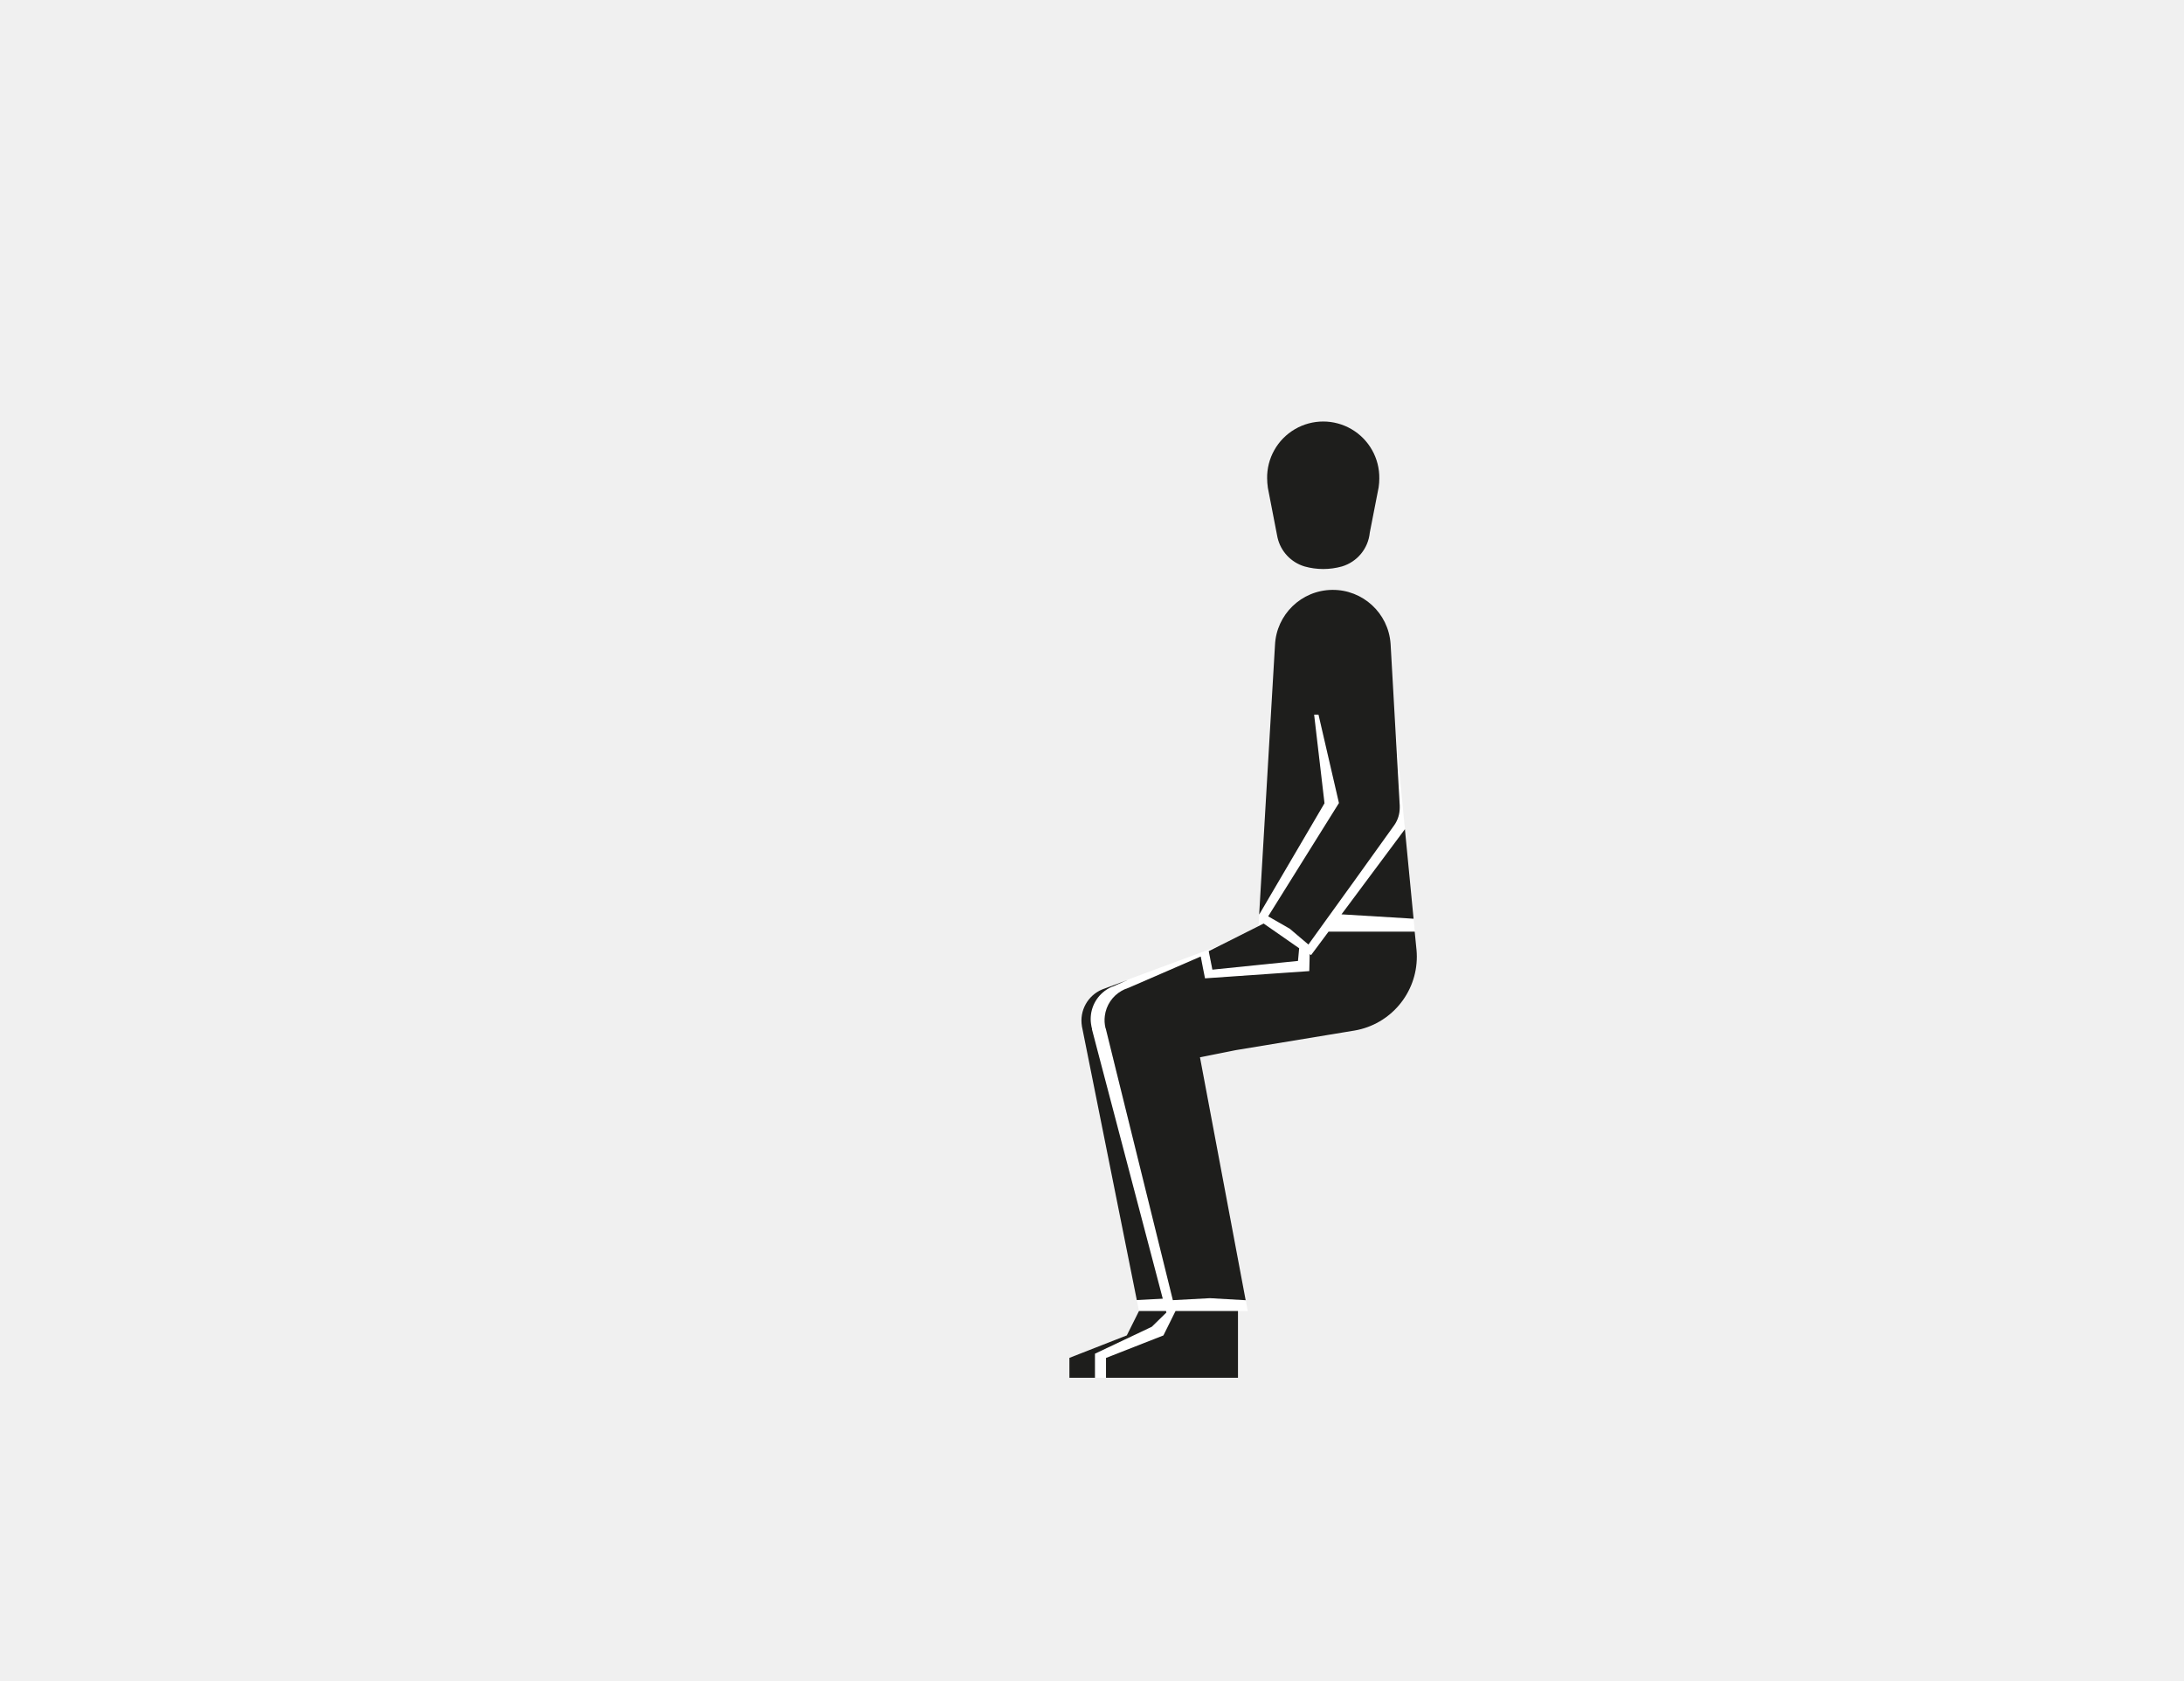
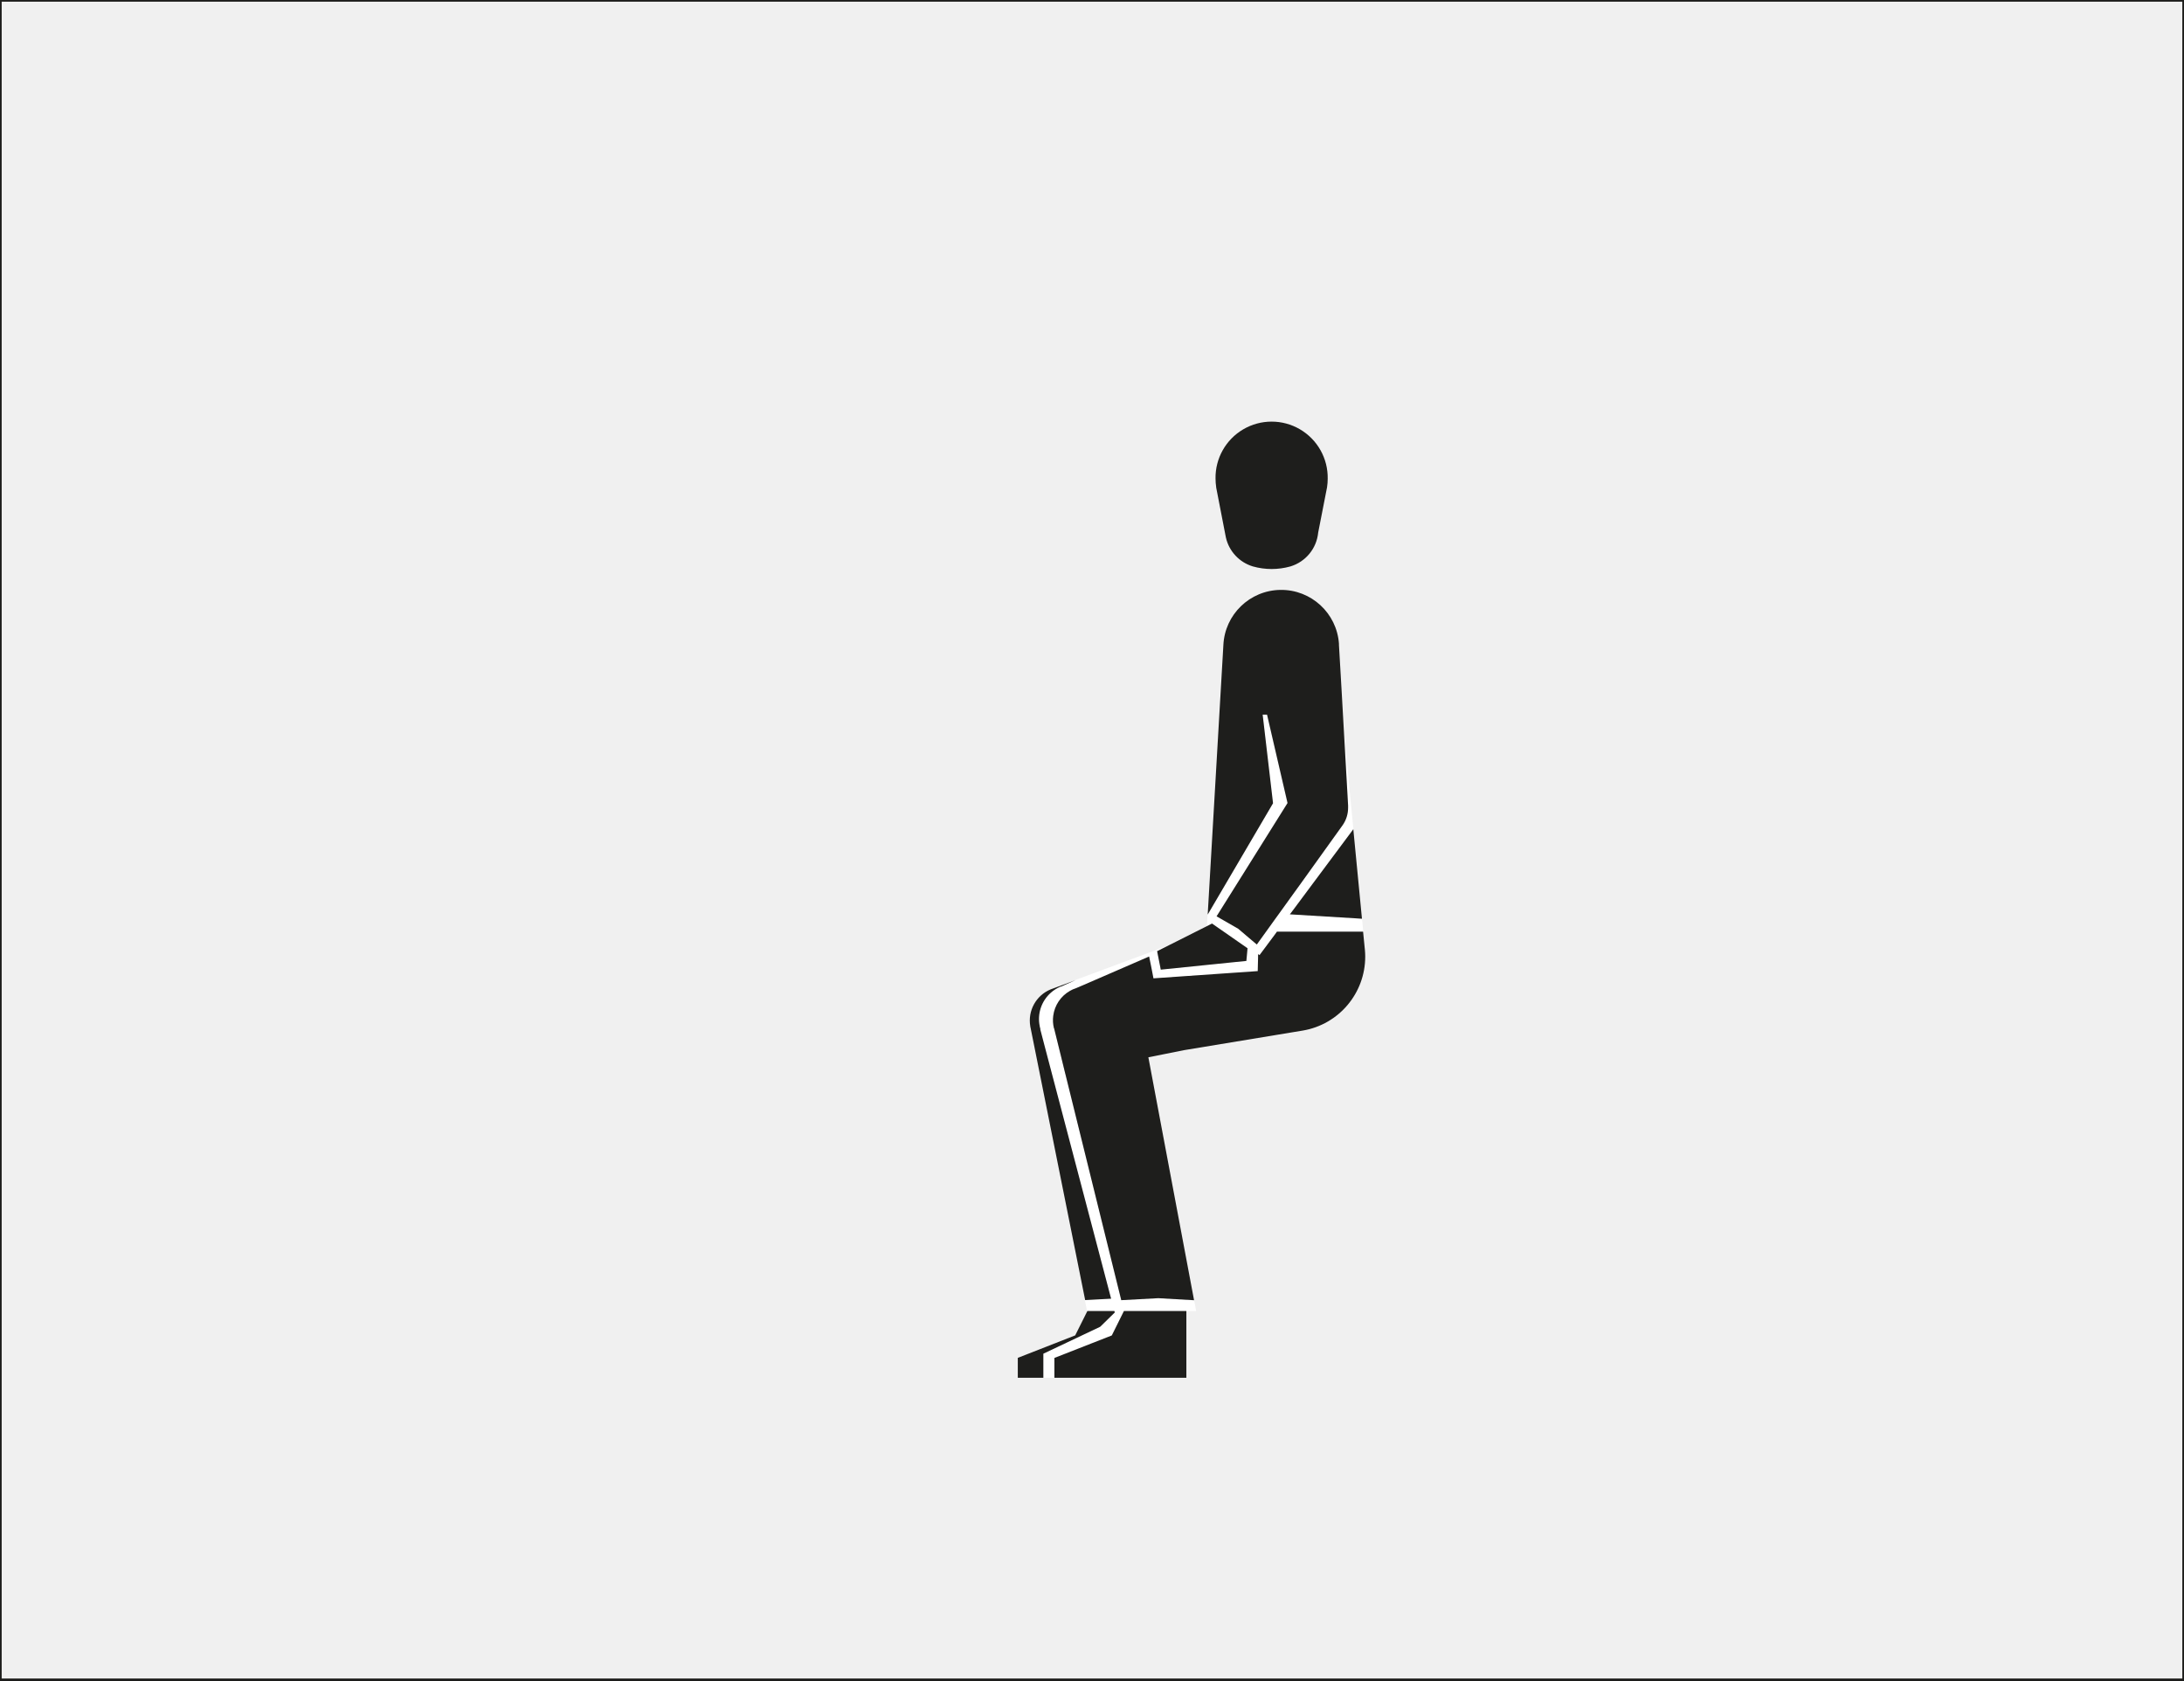
- <svg xmlns="http://www.w3.org/2000/svg" id="Capa_3" data-name="Capa 3" viewBox="0 0 1300 1000">
+ <svg xmlns="http://www.w3.org/2000/svg" viewBox="0 0 1300 1000">
  <defs>
-     <style>.cls-1{fill:#1e1e1c;}.cls-2{fill:#fff;}</style>
+     <style>.cls-1{fill:#1e1e1c;}.cls-2{fill:#fff;}.cls-3{fill:none;stroke:#1d1d1b;stroke-miterlimit:10;stroke-width:2px;}</style>
  </defs>
-   <polygon class="cls-1" points="677.97 780.29 680.53 780.29 680.53 780.29 677.97 780.29" />
-   <polygon class="cls-1" points="677.96 780.29 677.97 780.29 677.97 780.28 677.96 780.29" />
-   <polygon class="cls-1" points="702.28 780.29 715.14 780.29 715.14 780.29 702.28 780.29" />
-   <polygon class="cls-1" points="680.53 780.29 680.53 780.29 694.06 780.29 694.05 780.27 680.53 780.29" />
-   <polygon class="cls-1" points="702.28 780.29 721.12 780.29 721.12 780.28 715.14 780.29 702.28 780.29" />
-   <polygon class="cls-1" points="677.97 780.29 694.06 780.29 694.05 780.27 680.53 780.29 677.97 780.29" />
-   <polygon class="cls-1" points="659.3 616.76 661.48 625.59 661.88 627.25 664.78 639.03 664.81 639.02 661.9 627.25 661.49 625.6 659.3 616.76" />
-   <polygon class="cls-1" points="658.76 614.55 659.08 615.84 659.08 615.81 658.76 614.55" />
-   <polygon class="cls-1" points="659.3 616.76 661.48 625.59 661.88 627.25 664.78 639.03 664.81 639.02 661.9 627.25 661.49 625.6 659.3 616.76" />
-   <polygon class="cls-1" points="721.65 577.1 754.4 573.77 762.54 572.94 762.54 572.93 754.4 573.76 721.65 577.1" />
-   <polygon class="cls-1" points="719.67 567.14 721.13 574.47 721.65 577.1 721.14 574.47 719.69 567.13 719.67 567.14" />
-   <path class="cls-1" d="M670.21,588.59l.51-.19h0Z" />
-   <path class="cls-1" d="M655.86,588.78l1.76-.65A15.44,15.44,0,0,0,655.86,588.78Z" />
-   <path class="cls-1" d="M670.21,588.59l.51-.19h0Z" />
-   <path class="cls-1" d="M659.3,616.76l2.18,8.83.4,1.66h0l-.41-1.65Z" />
-   <polygon class="cls-1" points="658.76 614.55 659.08 615.84 659.08 615.81 658.76 614.55" />
-   <path class="cls-1" d="M658.15,612.09h0v0Z" />
-   <polygon class="cls-2" points="719.67 567.14 721.13 574.47 721.14 574.47 719.69 567.13 719.67 567.14" />
-   <path class="cls-2" d="M670.21,588.59l.51-.19h0Z" />
-   <polygon class="cls-2" points="659.3 616.76 661.48 625.59 661.88 627.25 664.78 639.03 664.81 639.02 661.9 627.25 661.49 625.6 659.3 616.76" />
-   <polygon class="cls-2" points="658.76 614.55 659.08 615.84 659.08 615.81 658.76 614.55" />
-   <polygon class="cls-1" points="754.4 573.76 754.4 573.77 762.54 572.94 762.54 572.93 754.4 573.76" />
-   <polygon class="cls-1" points="702.28 780.29 736.89 780.29 736.89 780.27 721.12 780.28 715.14 780.29 702.28 780.29" />
-   <path class="cls-2" d="M670.21,588.59l.51-.19h0Z" />
-   <path class="cls-2" d="M659.3,616.76l2.18,8.83h0Z" />
-   <polygon class="cls-2" points="658.76 614.55 659.08 615.84 659.08 615.81 658.76 614.55" />
-   <path class="cls-2" d="M658.15,612.09h0v0Z" />
-   <polygon class="cls-1" points="702.28 780.29 742.7 780.29 742.7 780.27 736.89 780.27 721.12 780.28 715.14 780.29 702.28 780.29" />
-   <polygon class="cls-1" points="659.3 616.76 661.48 625.59 661.88 627.25 664.78 639.03 664.81 639.02 661.9 627.25 661.49 625.6 659.3 616.76" />
-   <polygon class="cls-1" points="658.76 614.55 659.08 615.84 659.08 615.81 658.76 614.55" />
-   <polygon class="cls-1" points="721.65 577.1 754.4 573.77 762.54 572.94 762.54 572.93 754.4 573.76 721.65 577.1" />
-   <polygon class="cls-1" points="719.67 567.14 721.13 574.47 721.65 577.1 721.14 574.47 719.69 567.13 719.67 567.14" />
-   <path class="cls-1" d="M670.21,588.59l.51-.19h0Z" />
-   <path class="cls-2" d="M649.42,610.77l0,.14c.1.45.21.89.34,1.34,0,0,0,0,0,.06l0,.05a.53.53,0,0,0,0,.12.53.53,0,0,1,0,.12.7.7,0,0,0,0,.11l3,11.47L692.1,772.87l-15.45.83,1.32,6.58h2.56l13.52,0v0l.22.87-8.69,8.49-5.06,2.4-28.77,13.62V820h6.58v-11.8l22.19-8.7,12-4.69,7.21-14.53h43l-1.21-6.44-21-1.2-.6,0-21.74,1.17L664.81,639h0l-2.9-11.78-.4-1.66-2.18-8.83-.22-.92-.32-1.29v0l-.6-2.44v0a19.72,19.72,0,0,1-.41-7.43,20,20,0,0,1,10-14.84,15,15,0,0,1,1.44-.74l1-.43.1,0,.47-.2h0l4.72-2,39.3-17.05,1.28,6.65,1.23,6.37,38.14-2.65L779.3,578l.2-8.31,0-1.79.86.59L789.68,556l1.11-1.49h51.37l-.75-7.73-4.33-.28-35.91-2.18-2.66-.16,2.4-3.23,10.66-14.28,24.69-33.14-5.66-58.64,2.52,44.5a1.27,1.27,0,0,1,0,.2c0,.39,0,.78,0,1.18A18,18,0,0,1,830,491v0l-24.66,34.25-5.06,7L792,543.78l-2.23,3.07v0l-5.51,7.66-5.48,7.61-4.67-3.95-.24-.2-4.06-3.46-2.11-1.78-5.76-3.32-.63-.36-.76-.44-1-.56-4.72-2.72.49-.76L797,477.94l-12.2-52.63h-2.61l6.18,52.76L749.5,544.32l0,.64-.37,6.26,3.08-1.54h0l1.11.77,1.85,1.29.2.14,1.87,1.3,2,1.36,11.51,8,2.61,1.81,0,.19-.5,5.58-.17,1.77-10.07,1h0l-8.14.83-32.75,3.33-.52-2.63-1.46-7.33h0l-.2-1,7-3.54-7.22,2.69-5,1.85-43.35,16.08h0L662.2,587l-.29.12-.27.11a20.55,20.55,0,0,0-5.54,3.49h0A20.89,20.89,0,0,0,649.42,610.77Z" />
-   <path class="cls-1" d="M754.26,284.86a34,34,0,0,0,.38,5.07l0,.2.44,2.27,5,25.79.35,1.77a23.39,23.39,0,0,0,16.08,17.17h0a41.32,41.32,0,0,0,22.28,0h0A23.39,23.39,0,0,0,815.35,317l4.78-24.44.5-2.54,0-.08a34.2,34.2,0,0,0,.38-5.1,33.39,33.39,0,1,0-66.77,0Z" />
-   <polygon class="cls-1" points="636.55 808.16 636.55 820.01 651.76 820.01 651.76 805.67 680.53 792.05 685.59 789.65 694.28 781.15 694.06 780.29 677.96 780.29 670.72 794.78 636.55 808.16" />
-   <path class="cls-1" d="M644,610.77c0,.32.12.64.19,1l32.48,162,15.45-.83L653,624.18l-3-11.47a.7.7,0,0,1,0-.11.53.53,0,0,0,0-.12.53.53,0,0,1,0-.12l0-.05s0,0,0-.06c-.13-.45-.24-.89-.34-1.34l0-.14a20.89,20.89,0,0,1,6.68-20h0a20.55,20.55,0,0,1,5.54-3.49l.08,0,.19-.07.2-.08.09,0,8.71-3.84-13.13,4.87-.16.06-1.76.65A20.08,20.08,0,0,0,644,610.77Z" />
-   <path class="cls-1" d="M755.36,544.6l-.49.76,4.72,2.72,1,.56.76.44.63.36,5.76,3.32,2.11,1.78,4.06,3.46.24.2,4.67,3.95,5.48-7.61,5.51-7.66v0l2.23-3.07,8.27-11.48,5.06-7L830,491v0a18,18,0,0,0,3.17-10.24c0-.4,0-.79,0-1.18a1.27,1.27,0,0,0,0-.2l-2.52-44.5-1.33-23.66-1.55-27.32-.05-.77a34.46,34.46,0,0,0-68.8.83h0L749.5,544.32l38.89-66.25-6.18-52.76h2.61L797,477.94Z" />
-   <path class="cls-1" d="M798.51,544.18l2.66.16,35.91,2.18,4.33.28-5.15-53.27-24.69,33.14L800.91,541Z" />
-   <polygon class="cls-1" points="658.34 808.21 658.34 820.01 736.89 820.01 736.89 780.29 699.72 780.29 692.51 794.82 680.53 799.51 658.34 808.21" />
-   <path class="cls-1" d="M658.17,612.09h0l.6,2.44v0l.32,1.26v0l.22.92,2.19,8.84.41,1.65L664.81,639l33.32,134.82,21.74-1.17.6,0,21,1.2-27.2-144.58L735.65,625h0l70.61-11.65h0a44.6,44.6,0,0,0,37.09-44c0-1.33-.07-2.65-.18-3.95v0l-.09-.84-1-10.06H790.79L789.68,556l-9.28,12.46-.86-.59,0,1.79-.2,8.31-23.94,1.66-38.14,2.65L716,575.94l-1.28-6.65-39.3,17.05-4.72,2h0l-.51.19-.1,0-1,.43a15,15,0,0,0-1.44.74,20,20,0,0,0-10,14.84,19.72,19.72,0,0,0,.41,7.43Z" />
-   <polygon class="cls-1" points="719.49 566.11 719.69 567.13 721.14 574.47 721.65 577.1 754.4 573.76 762.54 572.93 772.61 571.91 772.77 570.14 773.28 564.55 773.3 564.37 770.69 562.56 759.18 554.54 757.22 553.18 755.35 551.88 755.15 551.74 753.3 550.45 752.19 549.67 752.18 549.67 749.11 551.22 748.6 551.48 742.5 554.54 742.49 554.54 730.68 560.49 726.52 562.57 719.49 566.11" />
+   <g id="Capa_3" data-name="Capa 3">
+     <polygon class="cls-1" points="647.25 780.29 649.81 780.29 649.81 780.29 647.25 780.29" />
+     <polygon class="cls-1" points="647.24 780.29 647.25 780.29 647.25 780.28 647.24 780.29" />
+     <polygon class="cls-1" points="671.56 780.29 684.42 780.29 684.42 780.29 671.56 780.29" />
+     <polygon class="cls-1" points="649.81 780.29 649.81 780.29 663.34 780.29 663.33 780.27 649.81 780.29" />
+     <polygon class="cls-1" points="671.56 780.29 690.4 780.29 690.4 780.28 684.42 780.29 671.56 780.29" />
+     <polygon class="cls-1" points="647.25 780.29 663.34 780.29 663.33 780.27 649.81 780.29 647.25 780.29" />
+     <polygon class="cls-1" points="628.58 616.76 630.76 625.59 631.16 627.25 634.06 639.03 634.09 639.02 631.18 627.25 630.77 625.6 628.58 616.76" />
+     <polygon class="cls-1" points="628.04 614.55 628.36 615.84 628.36 615.81 628.04 614.55" />
+     <polygon class="cls-1" points="628.58 616.76 630.76 625.59 631.16 627.25 634.06 639.03 634.09 639.02 631.18 627.25 630.77 625.6 628.58 616.76" />
+     <polygon class="cls-1" points="690.93 577.1 723.67 573.77 731.82 572.94 731.82 572.93 723.67 573.76 690.93 577.1" />
+     <polygon class="cls-1" points="688.95 567.14 690.41 574.47 690.93 577.1 690.42 574.47 688.97 567.13 688.95 567.14" />
+     <path class="cls-1" d="M639.49,588.59l.51-.19h0Z" />
+     <path class="cls-1" d="M625.14,588.78l1.76-.65A15.44,15.44,0,0,0,625.14,588.78Z" />
+     <path class="cls-1" d="M639.49,588.59l.51-.19h0Z" />
+     <path class="cls-1" d="M628.58,616.76l2.18,8.83.4,1.66h0l-.41-1.65Z" />
+     <polygon class="cls-1" points="628.04 614.55 628.36 615.84 628.36 615.81 628.04 614.55" />
+     <path class="cls-1" d="M627.43,612.09h0v0Z" />
+     <polygon class="cls-2" points="688.95 567.14 690.41 574.47 690.42 574.47 688.97 567.13 688.95 567.14" />
+     <path class="cls-2" d="M639.49,588.59l.51-.19h0Z" />
+     <polygon class="cls-2" points="628.58 616.76 630.76 625.59 631.16 627.25 634.06 639.03 634.09 639.02 631.18 627.25 630.77 625.6 628.58 616.76" />
+     <polygon class="cls-2" points="628.04 614.55 628.36 615.84 628.36 615.81 628.04 614.55" />
+     <polygon class="cls-1" points="723.67 573.76 723.67 573.77 731.82 572.94 731.82 572.93 723.67 573.76" />
+     <polygon class="cls-1" points="671.56 780.29 706.17 780.29 706.17 780.27 690.4 780.28 684.42 780.29 671.56 780.29" />
+     <path class="cls-2" d="M639.49,588.59l.51-.19h0Z" />
+     <path class="cls-2" d="M628.58,616.76l2.18,8.83h0Z" />
+     <polygon class="cls-2" points="628.04 614.55 628.36 615.84 628.36 615.81 628.04 614.55" />
+     <path class="cls-2" d="M627.43,612.09h0v0Z" />
+     <polygon class="cls-1" points="671.56 780.29 711.98 780.29 711.98 780.27 706.17 780.27 690.4 780.28 684.42 780.29 671.56 780.29" />
+     <polygon class="cls-1" points="628.58 616.76 630.76 625.59 631.16 627.25 634.06 639.03 634.09 639.02 631.18 627.25 630.77 625.6 628.58 616.76" />
+     <polygon class="cls-1" points="628.04 614.55 628.36 615.84 628.36 615.81 628.04 614.55" />
+     <polygon class="cls-1" points="690.93 577.1 723.67 573.77 731.82 572.94 731.82 572.93 723.67 573.76 690.93 577.1" />
+     <polygon class="cls-1" points="688.95 567.14 690.41 574.47 690.93 577.1 690.42 574.47 688.97 567.13 688.95 567.14" />
+     <path class="cls-1" d="M639.49,588.59l.51-.19h0Z" />
+     <path class="cls-2" d="M618.7,610.77l0,.14c.1.45.21.89.34,1.34,0,0,0,0,0,.06l0,.05a.53.53,0,0,0,0,.12.53.53,0,0,1,0,.12.7.7,0,0,0,0,.11l3,11.47,39.15,148.69-15.45.83,1.32,6.58h2.56l13.52,0v0l.22.87-8.69,8.49-5.06,2.4L621,805.67V820h6.58v-11.8l22.19-8.7,12-4.69L669,780.29h43l-1.21-6.44-21-1.2-.6,0-21.74,1.17L634.09,639h0l-2.9-11.78-.4-1.66-2.18-8.83-.22-.92-.32-1.29v0l-.6-2.44v0a19.72,19.72,0,0,1-.41-7.43,20,20,0,0,1,10-14.84,15,15,0,0,1,1.44-.74l1-.43.1,0,.47-.2h0l4.72-2L684,569.29l1.28,6.65,1.23,6.37,38.14-2.65L748.58,578l.2-8.31,0-1.79.86.59L759,556l1.11-1.49h51.36l-.74-7.73-4.33-.28-35.91-2.18-2.66-.16,2.4-3.23,10.66-14.28,24.69-33.14-5.66-58.64,2.52,44.5a1.27,1.27,0,0,1,0,.2c0,.39,0,.78,0,1.18A18,18,0,0,1,799.28,491v0l-24.66,34.25-5.06,7-8.27,11.48-2.23,3.07v0l-5.51,7.66-5.48,7.61-4.67-3.95-.24-.2-4.06-3.46L737,552.76l-5.76-3.32-.63-.36-.76-.44-1-.56-4.72-2.72.49-.76,41.66-66.66-12.2-52.63h-2.61l6.18,52.76-38.89,66.25,0,.64-.37,6.26,3.08-1.54h0l1.11.77,1.85,1.29.2.14,1.87,1.3,2,1.36,11.51,8,2.61,1.81,0,.19-.51,5.58-.16,1.77-10.07,1h0l-8.14.83-32.75,3.33-.52-2.63L689,567.14h0l-.2-1,7-3.54-7.22,2.69-5,1.85-43.35,16.08h0L631.48,587l-.29.12-.27.11a20.55,20.55,0,0,0-5.54,3.49h0A20.89,20.89,0,0,0,618.7,610.77Z" />
+     <path class="cls-1" d="M723.54,284.86a34,34,0,0,0,.38,5.07l0,.2.44,2.27,5,25.79.35,1.77a23.39,23.39,0,0,0,16.08,17.17h0a41.32,41.32,0,0,0,22.28,0h0A23.39,23.39,0,0,0,784.63,317l4.78-24.44.5-2.54V290a32.91,32.91,0,0,0,.39-5.1,33.39,33.39,0,1,0-66.77,0Z" />
+     <polygon class="cls-1" points="605.83 808.16 605.83 820.01 621.04 820.01 621.04 805.67 649.81 792.05 654.87 789.65 663.56 781.15 663.34 780.29 647.24 780.29 640 794.78 605.83 808.16" />
+     <path class="cls-1" d="M613.26,610.77c0,.32.12.64.19,1l32.48,162,15.45-.83L622.23,624.18l-3-11.47a.7.7,0,0,1,0-.11.53.53,0,0,0,0-.12.53.53,0,0,1,0-.12l0-.05s0,0,0-.06c-.13-.45-.24-.89-.34-1.34l0-.14a20.89,20.89,0,0,1,6.68-20h0a20.55,20.55,0,0,1,5.54-3.49l.08,0,.19-.07.2-.08.09,0,8.71-3.84-13.13,4.87-.16.06-1.76.65A20.08,20.08,0,0,0,613.26,610.77Z" />
+     <path class="cls-1" d="M724.64,544.6l-.49.76,4.72,2.72,1,.56.76.44.63.36,5.76,3.32,2.11,1.78,4.06,3.46.24.2,4.67,3.95,5.48-7.61,5.51-7.66v0l2.23-3.07,8.27-11.48,5.06-7L799.27,491v0a18,18,0,0,0,3.17-10.24c0-.4,0-.79,0-1.18a1.27,1.27,0,0,0,0-.2l-2.52-44.5-1.33-23.66L797,383.91l0-.77a34.46,34.46,0,0,0-68.8.83h0l-9.33,160.35,38.89-66.25-6.18-52.76h2.61l12.2,52.63Z" />
+     <path class="cls-1" d="M767.79,544.18l2.66.16,35.91,2.18,4.33.28-5.15-53.27-24.69,33.14L770.19,541Z" />
+     <polygon class="cls-1" points="627.62 808.21 627.62 820.01 706.17 820.01 706.17 780.29 669 780.29 661.79 794.82 649.81 799.51 627.62 808.21" />
+     <path class="cls-1" d="M627.45,612.09h0l.6,2.44v0l.32,1.26v0l.22.92,2.19,8.84.41,1.65L634.09,639l33.32,134.82,21.74-1.17.6,0,21,1.2-27.2-144.58L704.93,625h0l70.61-11.65h0a44.6,44.6,0,0,0,37.09-44c0-1.33-.07-2.65-.18-3.95v0l-.09-.84-1-10.06H760.07L759,556l-9.28,12.46-.86-.59,0,1.79-.2,8.31-23.94,1.66-38.14,2.65-1.23-6.37L684,569.29l-39.3,17.05-4.72,2h0l-.51.19-.1,0-1,.43a15,15,0,0,0-1.44.74,20,20,0,0,0-10,14.84,19.72,19.72,0,0,0,.41,7.43Z" />
+     <polygon class="cls-1" points="688.77 566.11 688.97 567.13 690.42 574.47 690.93 577.1 723.67 573.76 731.82 572.93 741.89 571.91 742.05 570.14 742.56 564.55 742.58 564.37 739.97 562.56 728.46 554.54 726.5 553.18 724.63 551.88 724.43 551.74 722.58 550.45 721.47 549.67 721.46 549.67 718.38 551.22 717.88 551.48 711.78 554.54 711.77 554.54 699.96 560.49 695.8 562.57 688.77 566.11" />
+   </g>
+   <g id="Capa_5" data-name="Capa 5">
+     <rect class="cls-3" width="1300" height="1000" />
+   </g>
</svg>
